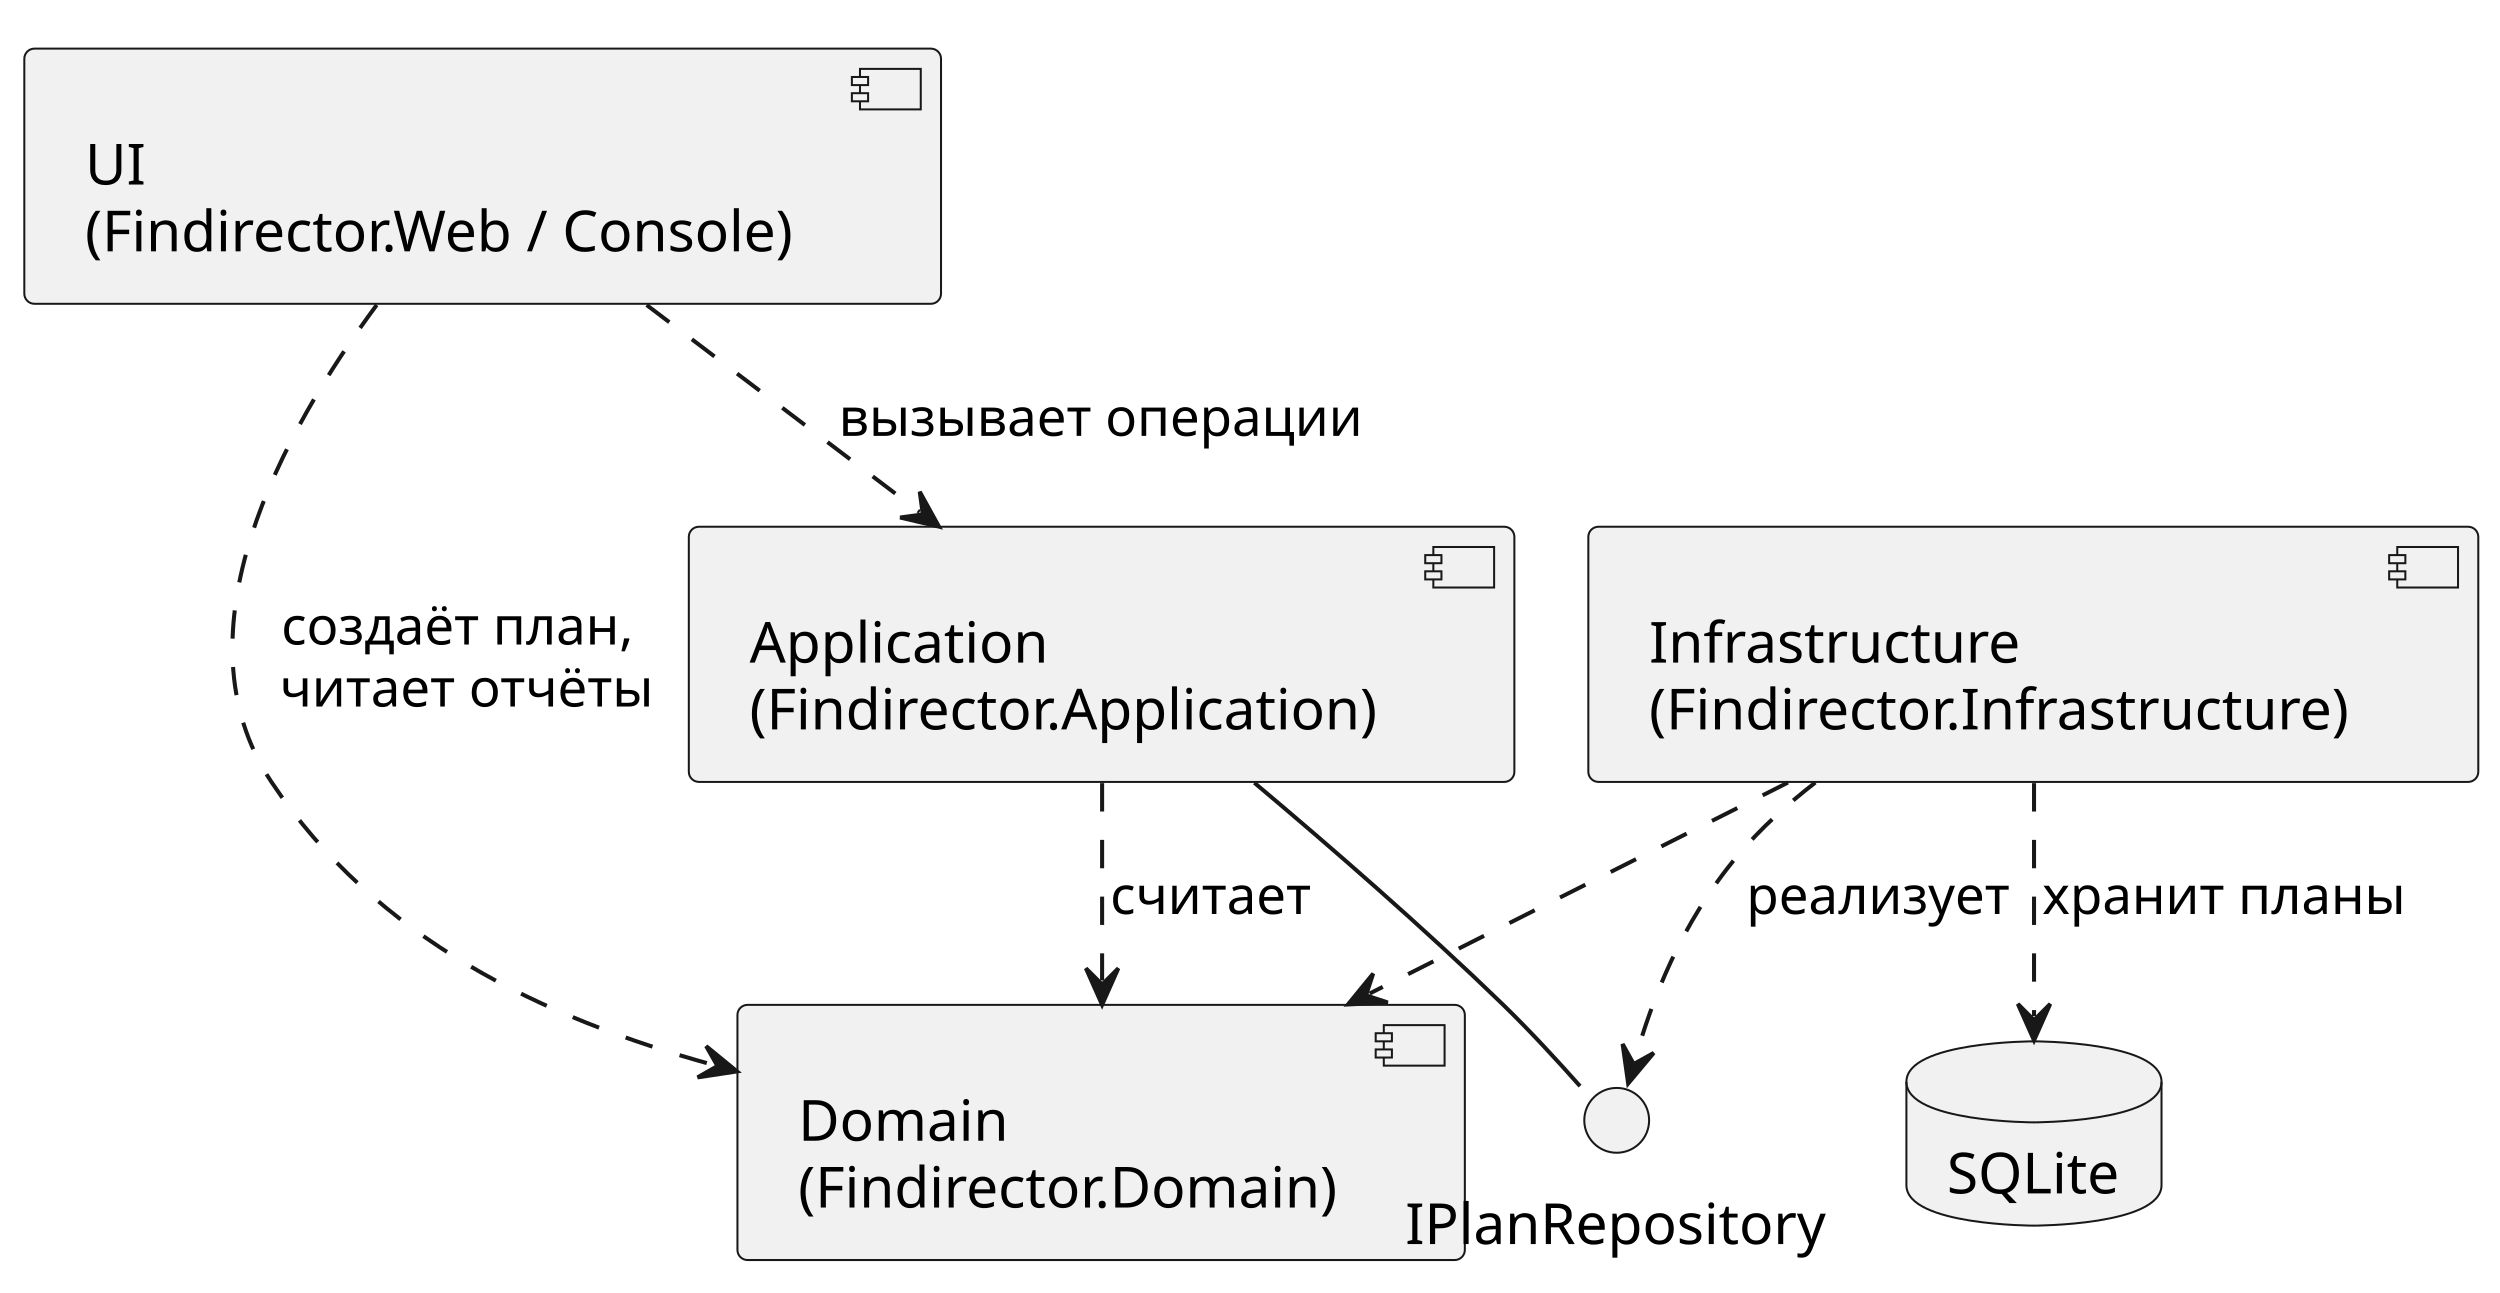
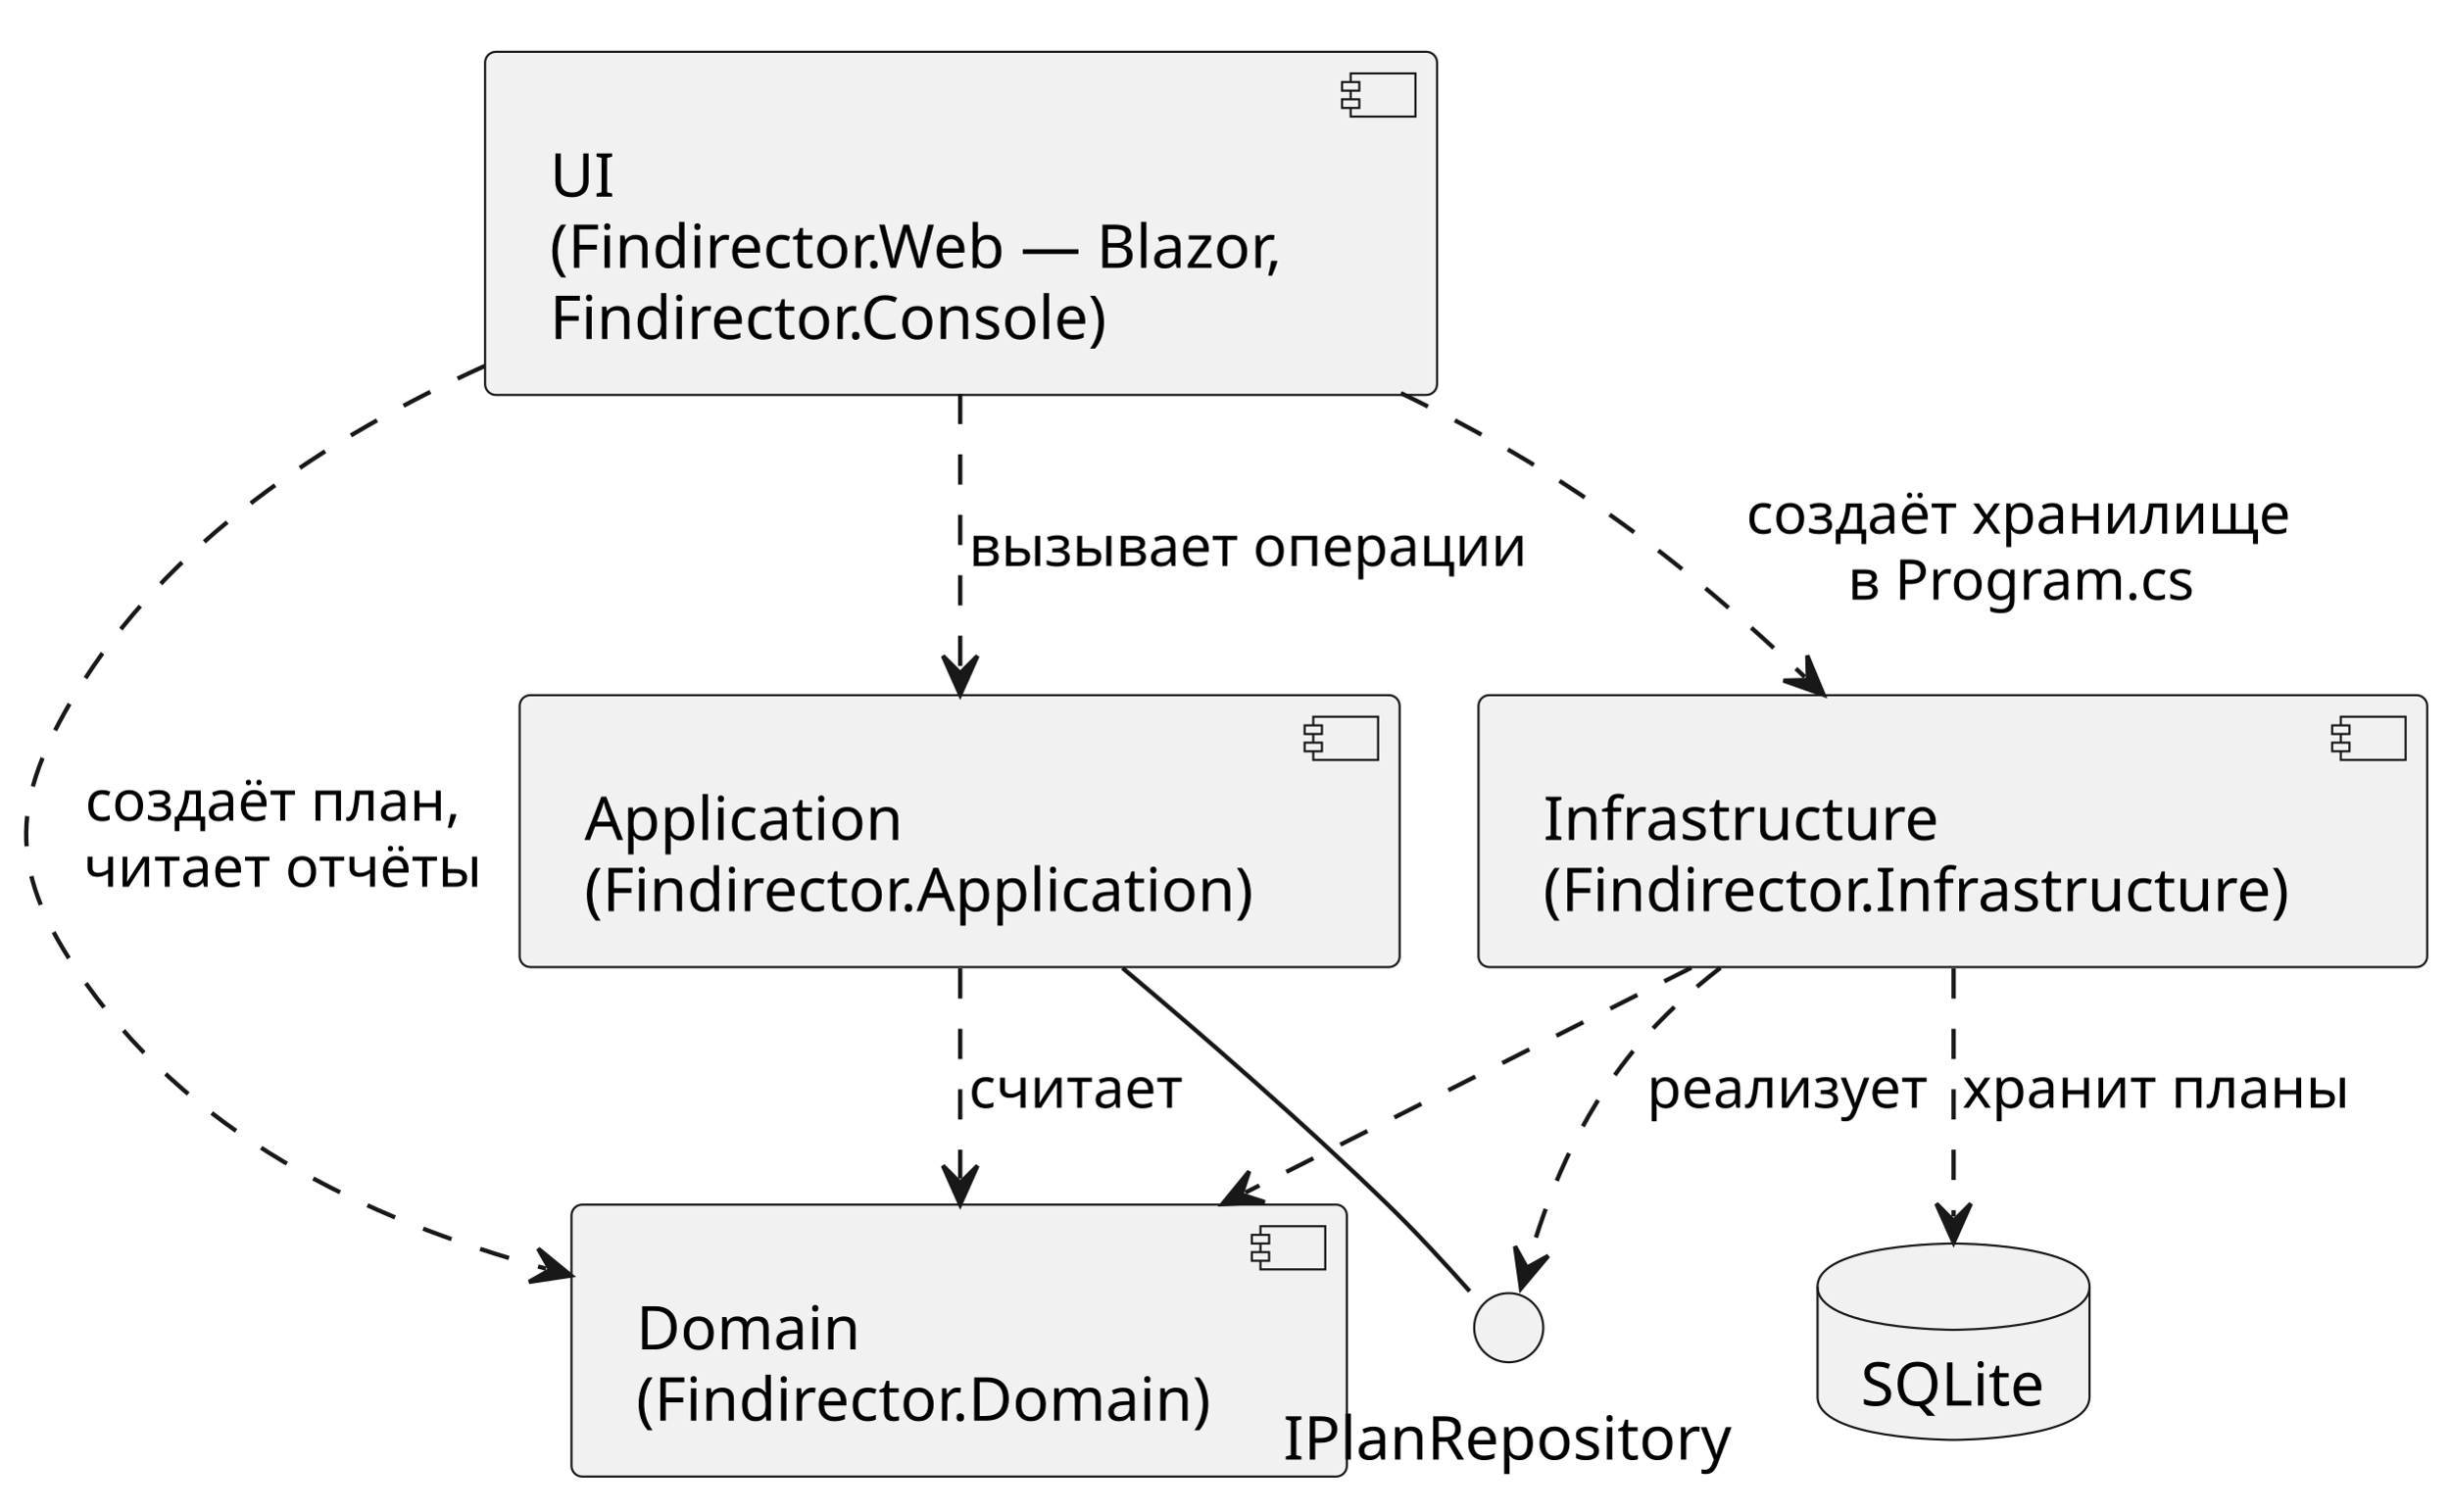
- <svg xmlns="http://www.w3.org/2000/svg" contentStyleType="text/css" data-diagram-type="DESCRIPTION" height="319px" preserveAspectRatio="none" style="width:617px;height:319px;background:#FFFFFF;" version="1.1" viewBox="0 0 617 319" width="617px" zoomAndPan="magnify">
+ <svg xmlns="http://www.w3.org/2000/svg" contentStyleType="text/css" data-diagram-type="DESCRIPTION" height="350px" preserveAspectRatio="none" style="width:567px;height:350px;background:#FFFFFF;" version="1.1" viewBox="0 0 567 350" width="567px" zoomAndPan="magnify">
  <defs />
  <g>
    <g class="entity" data-entity="UI" data-source-line="3" data-uid="ent0002" id="entity_UI">
-       <rect fill="#F1F1F1" height="62.977" rx="2.5" ry="2.5" style="stroke:#181818;stroke-width:0.5;" width="226.245" x="6" y="12" />
-       <rect fill="#F1F1F1" height="10" style="stroke:#181818;stroke-width:0.5;" width="15" x="212.245" y="17" />
-       <rect fill="#F1F1F1" height="2" style="stroke:#181818;stroke-width:0.5;" width="4" x="210.245" y="19" />
-       <rect fill="#F1F1F1" height="2" style="stroke:#181818;stroke-width:0.5;" width="4" x="210.245" y="23" />
-       <text fill="#000000" font-family="sans-serif" font-size="14" lengthAdjust="spacing" textLength="13.733" x="21" y="45.535">UI</text>
-       <text fill="#000000" font-family="sans-serif" font-size="14" lengthAdjust="spacing" textLength="186.245" x="21" y="62.023">(Findirector.Web / Console)</text>
+       <rect fill="#F1F1F1" height="79.465" rx="2.5" ry="2.5" style="stroke:#181818;stroke-width:0.5;" width="220.407" x="112.307" y="12" />
+       <rect fill="#F1F1F1" height="10" style="stroke:#181818;stroke-width:0.5;" width="15" x="312.714" y="17" />
+       <rect fill="#F1F1F1" height="2" style="stroke:#181818;stroke-width:0.5;" width="4" x="310.714" y="19" />
+       <rect fill="#F1F1F1" height="2" style="stroke:#181818;stroke-width:0.5;" width="4" x="310.714" y="23" />
+       <text fill="#000000" font-family="sans-serif" font-size="14" lengthAdjust="spacing" textLength="13.733" x="127.307" y="45.535">UI</text>
+       <text fill="#000000" font-family="sans-serif" font-size="14" lengthAdjust="spacing" textLength="180.407" x="127.307" y="62.023">(Findirector.Web — Blazor,</text>
+       <text fill="#000000" font-family="sans-serif" font-size="14" lengthAdjust="spacing" textLength="136.903" x="127.307" y="78.512">Findirector.Console)</text>
    </g>
    <g class="entity" data-entity="App" data-source-line="4" data-uid="ent0003" id="entity_App">
-       <rect fill="#F1F1F1" height="62.977" rx="2.5" ry="2.5" style="stroke:#181818;stroke-width:0.5;" width="203.748" x="170" y="130" />
-       <rect fill="#F1F1F1" height="10" style="stroke:#181818;stroke-width:0.5;" width="15" x="353.748" y="135" />
-       <rect fill="#F1F1F1" height="2" style="stroke:#181818;stroke-width:0.5;" width="4" x="351.748" y="137" />
-       <rect fill="#F1F1F1" height="2" style="stroke:#181818;stroke-width:0.5;" width="4" x="351.748" y="141" />
-       <text fill="#000000" font-family="sans-serif" font-size="14" lengthAdjust="spacing" textLength="76.85" x="185" y="163.535">Application</text>
-       <text fill="#000000" font-family="sans-serif" font-size="14" lengthAdjust="spacing" textLength="163.748" x="185" y="180.023">(Findirector.Application)</text>
+       <rect fill="#F1F1F1" height="62.977" rx="2.5" ry="2.5" style="stroke:#181818;stroke-width:0.5;" width="203.748" x="120.307" y="161" />
+       <rect fill="#F1F1F1" height="10" style="stroke:#181818;stroke-width:0.5;" width="15" x="304.055" y="166" />
+       <rect fill="#F1F1F1" height="2" style="stroke:#181818;stroke-width:0.5;" width="4" x="302.055" y="168" />
+       <rect fill="#F1F1F1" height="2" style="stroke:#181818;stroke-width:0.5;" width="4" x="302.055" y="172" />
+       <text fill="#000000" font-family="sans-serif" font-size="14" lengthAdjust="spacing" textLength="76.85" x="135.307" y="194.535">Application</text>
+       <text fill="#000000" font-family="sans-serif" font-size="14" lengthAdjust="spacing" textLength="163.748" x="135.307" y="211.023">(Findirector.Application)</text>
    </g>
    <g class="entity" data-entity="Domain" data-source-line="5" data-uid="ent0004" id="entity_Domain">
-       <rect fill="#F1F1F1" height="62.977" rx="2.5" ry="2.5" style="stroke:#181818;stroke-width:0.5;" width="179.522" x="182" y="248" />
-       <rect fill="#F1F1F1" height="10" style="stroke:#181818;stroke-width:0.5;" width="15" x="341.522" y="253" />
-       <rect fill="#F1F1F1" height="2" style="stroke:#181818;stroke-width:0.5;" width="4" x="339.522" y="255" />
-       <rect fill="#F1F1F1" height="2" style="stroke:#181818;stroke-width:0.5;" width="4" x="339.522" y="259" />
-       <text fill="#000000" font-family="sans-serif" font-size="14" lengthAdjust="spacing" textLength="52.623" x="197" y="281.535">Domain</text>
-       <text fill="#000000" font-family="sans-serif" font-size="14" lengthAdjust="spacing" textLength="139.522" x="197" y="298.023">(Findirector.Domain)</text>
+       <rect fill="#F1F1F1" height="62.977" rx="2.5" ry="2.5" style="stroke:#181818;stroke-width:0.5;" width="179.522" x="132.307" y="279" />
+       <rect fill="#F1F1F1" height="10" style="stroke:#181818;stroke-width:0.5;" width="15" x="291.829" y="284" />
+       <rect fill="#F1F1F1" height="2" style="stroke:#181818;stroke-width:0.5;" width="4" x="289.829" y="286" />
+       <rect fill="#F1F1F1" height="2" style="stroke:#181818;stroke-width:0.5;" width="4" x="289.829" y="290" />
+       <text fill="#000000" font-family="sans-serif" font-size="14" lengthAdjust="spacing" textLength="52.623" x="147.307" y="312.535">Domain</text>
+       <text fill="#000000" font-family="sans-serif" font-size="14" lengthAdjust="spacing" textLength="139.522" x="147.307" y="329.023">(Findirector.Domain)</text>
    </g>
    <g class="entity" data-entity="Infra" data-source-line="6" data-uid="ent0005" id="entity_Infra">
-       <rect fill="#F1F1F1" height="62.977" rx="2.5" ry="2.5" style="stroke:#181818;stroke-width:0.5;" width="219.642" x="392" y="130" />
-       <rect fill="#F1F1F1" height="10" style="stroke:#181818;stroke-width:0.5;" width="15" x="591.642" y="135" />
-       <rect fill="#F1F1F1" height="2" style="stroke:#181818;stroke-width:0.5;" width="4" x="589.642" y="137" />
-       <rect fill="#F1F1F1" height="2" style="stroke:#181818;stroke-width:0.5;" width="4" x="589.642" y="141" />
-       <text fill="#000000" font-family="sans-serif" font-size="14" lengthAdjust="spacing" textLength="92.743" x="407" y="163.535">Infrastructure</text>
-       <text fill="#000000" font-family="sans-serif" font-size="14" lengthAdjust="spacing" textLength="179.642" x="407" y="180.023">(Findirector.Infrastructure)</text>
+       <rect fill="#F1F1F1" height="62.977" rx="2.5" ry="2.5" style="stroke:#181818;stroke-width:0.5;" width="219.642" x="342.307" y="161" />
+       <rect fill="#F1F1F1" height="10" style="stroke:#181818;stroke-width:0.5;" width="15" x="541.949" y="166" />
+       <rect fill="#F1F1F1" height="2" style="stroke:#181818;stroke-width:0.5;" width="4" x="539.949" y="168" />
+       <rect fill="#F1F1F1" height="2" style="stroke:#181818;stroke-width:0.5;" width="4" x="539.949" y="172" />
+       <text fill="#000000" font-family="sans-serif" font-size="14" lengthAdjust="spacing" textLength="92.743" x="357.307" y="194.535">Infrastructure</text>
+       <text fill="#000000" font-family="sans-serif" font-size="14" lengthAdjust="spacing" textLength="179.642" x="357.307" y="211.023">(Findirector.Infrastructure)</text>
    </g>
    <g class="entity" data-entity="Repo" data-source-line="7" data-uid="ent0006" id="entity_Repo">
-       <ellipse cx="399" cy="276.5" fill="#F1F1F1" rx="8" ry="8" style="stroke:#181818;stroke-width:0.5;" />
-       <text fill="#000000" font-family="sans-serif" font-size="14" lengthAdjust="spacing" textLength="104.364" x="346.818" y="307.035">IPlanRepository</text>
+       <ellipse cx="349.307" cy="307.5" fill="#F1F1F1" rx="8" ry="8" style="stroke:#181818;stroke-width:0.5;" />
+       <text fill="#000000" font-family="sans-serif" font-size="14" lengthAdjust="spacing" textLength="104.364" x="297.125" y="338.035">IPlanRepository</text>
    </g>
    <g class="entity" data-entity="Db" data-source-line="8" data-uid="ent0007" id="entity_Db">
-       <path d="M470.5,267 C470.5,257 501.982,257 501.982,257 C501.982,257 533.464,257 533.464,267 L533.464,292.488 C533.464,302.488 501.982,302.488 501.982,302.488 C501.982,302.488 470.5,302.488 470.5,292.488 L470.5,267" fill="#F1F1F1" style="stroke:#181818;stroke-width:0.5;" />
-       <path d="M470.5,267 C470.5,277 501.982,277 501.982,277 C501.982,277 533.464,277 533.464,267" fill="none" style="stroke:#181818;stroke-width:0.5;" />
-       <text fill="#000000" font-family="sans-serif" font-size="14" lengthAdjust="spacing" textLength="42.964" x="480.5" y="294.535">SQLite</text>
+       <path d="M420.807,298 C420.807,288 452.289,288 452.289,288 C452.289,288 483.771,288 483.771,298 L483.771,323.488 C483.771,333.488 452.289,333.488 452.289,333.488 C452.289,333.488 420.807,333.488 420.807,323.488 L420.807,298" fill="#F1F1F1" style="stroke:#181818;stroke-width:0.5;" />
+       <path d="M420.807,298 C420.807,308 452.289,308 452.289,308 C452.289,308 483.771,308 483.771,298" fill="none" style="stroke:#181818;stroke-width:0.5;" />
+       <text fill="#000000" font-family="sans-serif" font-size="14" lengthAdjust="spacing" textLength="42.964" x="430.807" y="325.535">SQLite</text>
    </g>
    <g class="link" data-entity-1="UI" data-entity-2="App" data-uid="lnk8" id="link_UI_App">
-       <polygon fill="#181818" points="231.742,129.977,226.987,121.353,227.757,126.957,222.153,127.727,231.742,129.977" style="stroke:#181818;stroke-width:1;" />
-       <path d="M159.6,75.281 C181.909,92.196 204.705,109.479 226.96,126.352" fill="none" style="stroke:#181818;stroke-width:1;stroke-dasharray:7,7;" />
-       <text fill="#000000" font-family="sans-serif" font-size="13" lengthAdjust="spacing" textLength="127.213" x="207" y="107.568">вызывает операции</text>
+       <polygon fill="#181818" points="222.307,160.907,226.307,151.907,222.307,155.907,218.307,151.907,222.307,160.907" style="stroke:#181818;stroke-width:1;" />
+       <path d="M222.307,91.219 C222.307,113.23 222.307,134.402 222.307,154.907" fill="none" style="stroke:#181818;stroke-width:1;stroke-dasharray:7,7;" />
+       <text fill="#000000" font-family="sans-serif" font-size="13" lengthAdjust="spacing" textLength="127.213" x="224.307" y="131.068">вызывает операции</text>
    </g>
-     <g class="link" data-entity-1="UI" data-entity-2="Domain" data-uid="lnk9" id="link_UI_Domain">
-       <polygon fill="#181818" points="181.895,264.423,174.274,258.184,177.073,263.1,172.157,265.898,181.895,264.423" style="stroke:#181818;stroke-width:1;" />
-       <path d="M92.973,75.26 C69.633,106.797 42.535,156.289 67,193 C92.715,231.587 133.718,251.2 176.109,262.835" fill="none" style="stroke:#181818;stroke-width:1;stroke-dasharray:7,7;" />
-       <text fill="#000000" font-family="sans-serif" font-size="13" lengthAdjust="spacing" textLength="89.8" x="69.413" y="159.068">создаёт план,</text>
-       <text fill="#000000" font-family="sans-serif" font-size="13" lengthAdjust="spacing" textLength="90.626" x="69" y="174.379">читает отчёты</text>
+     <g class="link" data-entity-1="UI" data-entity-2="Infra" data-uid="lnk9" id="link_UI_Infra">
+       <polygon fill="#181818" points="422.203,160.916,418.429,151.819,418.577,157.473,412.922,157.621,422.203,160.916" style="stroke:#181818;stroke-width:1;" />
+       <path d="M324.33,91.044 C335.726,96.559 346.947,102.566 357.307,109 C380.874,123.636 400.087,139.923 417.851,156.785" fill="none" style="stroke:#181818;stroke-width:1;stroke-dasharray:7,7;" />
+       <text fill="#000000" font-family="sans-serif" font-size="13" lengthAdjust="spacing" textLength="128.584" x="404.307" y="123.568">создаёт хранилище</text>
+       <text fill="#000000" font-family="sans-serif" font-size="13" lengthAdjust="spacing" textLength="81.567" x="427.816" y="138.879">в Program.cs</text>
    </g>
-     <g class="link" data-entity-1="App" data-entity-2="Domain" data-uid="lnk10" id="link_App_Domain">
-       <polygon fill="#181818" points="272,247.977,276,238.977,272,242.977,268,238.977,272,247.977" style="stroke:#181818;stroke-width:1;" />
-       <path d="M272,193.281 C272,210.196 272,225.104 272,241.977" fill="none" style="stroke:#181818;stroke-width:1;stroke-dasharray:7,7;" />
-       <text fill="#000000" font-family="sans-serif" font-size="13" lengthAdjust="spacing" textLength="48.883" x="274" y="225.568">считает</text>
+     <g class="link" data-entity-1="UI" data-entity-2="Domain" data-uid="lnk10" id="link_UI_Domain">
+       <polygon fill="#181818" points="132.202,295.423,124.581,289.184,127.38,294.1,122.464,296.898,132.202,295.423" style="stroke:#181818;stroke-width:1;" />
+       <path d="M112.278,84.731 C75.523,101.322 38.547,125.727 17.307,161 C2.863,184.987 1.78,200.7 17.307,224 C43.022,262.587 84.025,282.2 126.416,293.835" fill="none" style="stroke:#181818;stroke-width:1;stroke-dasharray:7,7;" />
+       <text fill="#000000" font-family="sans-serif" font-size="13" lengthAdjust="spacing" textLength="89.8" x="19.72" y="190.068">создаёт план,</text>
+       <text fill="#000000" font-family="sans-serif" font-size="13" lengthAdjust="spacing" textLength="90.626" x="19.307" y="205.379">читает отчёты</text>
    </g>
-     <g class="link" data-entity-1="App" data-entity-2="Repo" data-uid="lnk11" id="link_App_Repo">
-       <path d="M309.573,193.186 C328.464,209.052 351.44,229.024 371,248 C377.604,254.406 384.604,262.031 389.953,268.055" fill="none" style="stroke:#181818;stroke-width:1;" />
+     <g class="link" data-entity-1="App" data-entity-2="Domain" data-uid="lnk11" id="link_App_Domain">
+       <polygon fill="#181818" points="222.307,278.977,226.307,269.977,222.307,273.977,218.307,269.977,222.307,278.977" style="stroke:#181818;stroke-width:1;" />
+       <path d="M222.307,224.281 C222.307,241.196 222.307,256.104 222.307,272.977" fill="none" style="stroke:#181818;stroke-width:1;stroke-dasharray:7,7;" />
+       <text fill="#000000" font-family="sans-serif" font-size="13" lengthAdjust="spacing" textLength="48.883" x="224.307" y="256.568">считает</text>
    </g>
-     <g class="link" data-entity-1="Infra" data-entity-2="Repo" data-uid="lnk12" id="link_Infra_Repo">
-       <polygon fill="#181818" points="401.831,267.408,408.149,259.853,403.204,262.6,400.457,257.655,401.831,267.408" style="stroke:#181818;stroke-width:1;" />
-       <path d="M448.018,193.133 C441.083,198.507 434.498,204.49 429,211 C414.603,228.048 407.566,247.335 403.479,261.638" fill="none" style="stroke:#181818;stroke-width:1;stroke-dasharray:7,7;" />
-       <text fill="#000000" font-family="sans-serif" font-size="13" lengthAdjust="spacing" textLength="65.248" x="431" y="225.568">реализует</text>
+     <g class="link" data-entity-1="App" data-entity-2="Repo" data-uid="lnk12" id="link_App_Repo">
+       <path d="M259.88,224.186 C278.772,240.052 301.747,260.024 321.307,279 C327.911,285.406 334.911,293.031 340.26,299.055" fill="none" style="stroke:#181818;stroke-width:1;" />
    </g>
-     <g class="link" data-entity-1="Infra" data-entity-2="Domain" data-uid="lnk13" id="link_Infra_Domain">
-       <polygon fill="#181818" points="332.672,247.9,342.509,247.419,337.136,245.649,338.906,240.276,332.672,247.9" style="stroke:#181818;stroke-width:1;" />
-       <path d="M441.269,193.129 C407.731,210.045 371.558,228.288 338.029,245.198" fill="none" style="stroke:#181818;stroke-width:1;stroke-dasharray:7,7;" />
+     <g class="link" data-entity-1="Infra" data-entity-2="Repo" data-uid="lnk13" id="link_Infra_Repo">
+       <polygon fill="#181818" points="352.138,298.408,358.457,290.853,353.512,293.6,350.764,288.655,352.138,298.408" style="stroke:#181818;stroke-width:1;" />
+       <path d="M398.325,224.133 C391.39,229.507 384.805,235.49 379.307,242 C364.91,259.048 357.873,278.336 353.786,292.638" fill="none" style="stroke:#181818;stroke-width:1;stroke-dasharray:7,7;" />
+       <text fill="#000000" font-family="sans-serif" font-size="13" lengthAdjust="spacing" textLength="65.248" x="381.307" y="256.568">реализует</text>
    </g>
-     <g class="link" data-entity-1="Infra" data-entity-2="Db" data-uid="lnk14" id="link_Infra_Db">
-       <polygon fill="#181818" points="502,256.765,506,247.765,502,251.765,498,247.765,502,256.765" style="stroke:#181818;stroke-width:1;" />
-       <path d="M502,193.281 C502,213.283 502,232.87 502,250.765" fill="none" style="stroke:#181818;stroke-width:1;stroke-dasharray:7,7;" />
-       <text fill="#000000" font-family="sans-serif" font-size="13" lengthAdjust="spacing" textLength="90.664" x="504" y="225.568">хранит планы</text>
+     <g class="link" data-entity-1="Infra" data-entity-2="Domain" data-uid="lnk14" id="link_Infra_Domain">
+       <polygon fill="#181818" points="282.979,278.9,292.816,278.419,287.443,276.649,289.213,271.276,282.979,278.9" style="stroke:#181818;stroke-width:1;" />
+       <path d="M391.576,224.129 C358.038,241.045 321.865,259.288 288.336,276.198" fill="none" style="stroke:#181818;stroke-width:1;stroke-dasharray:7,7;" />
+     </g>
+     <g class="link" data-entity-1="Infra" data-entity-2="Db" data-uid="lnk15" id="link_Infra_Db">
+       <polygon fill="#181818" points="452.307,287.765,456.307,278.765,452.307,282.765,448.307,278.765,452.307,287.765" style="stroke:#181818;stroke-width:1;" />
+       <path d="M452.307,224.281 C452.307,244.283 452.307,263.87 452.307,281.765" fill="none" style="stroke:#181818;stroke-width:1;stroke-dasharray:7,7;" />
+       <text fill="#000000" font-family="sans-serif" font-size="13" lengthAdjust="spacing" textLength="90.664" x="454.307" y="256.568">хранит планы</text>
    </g>
  </g>
</svg>
